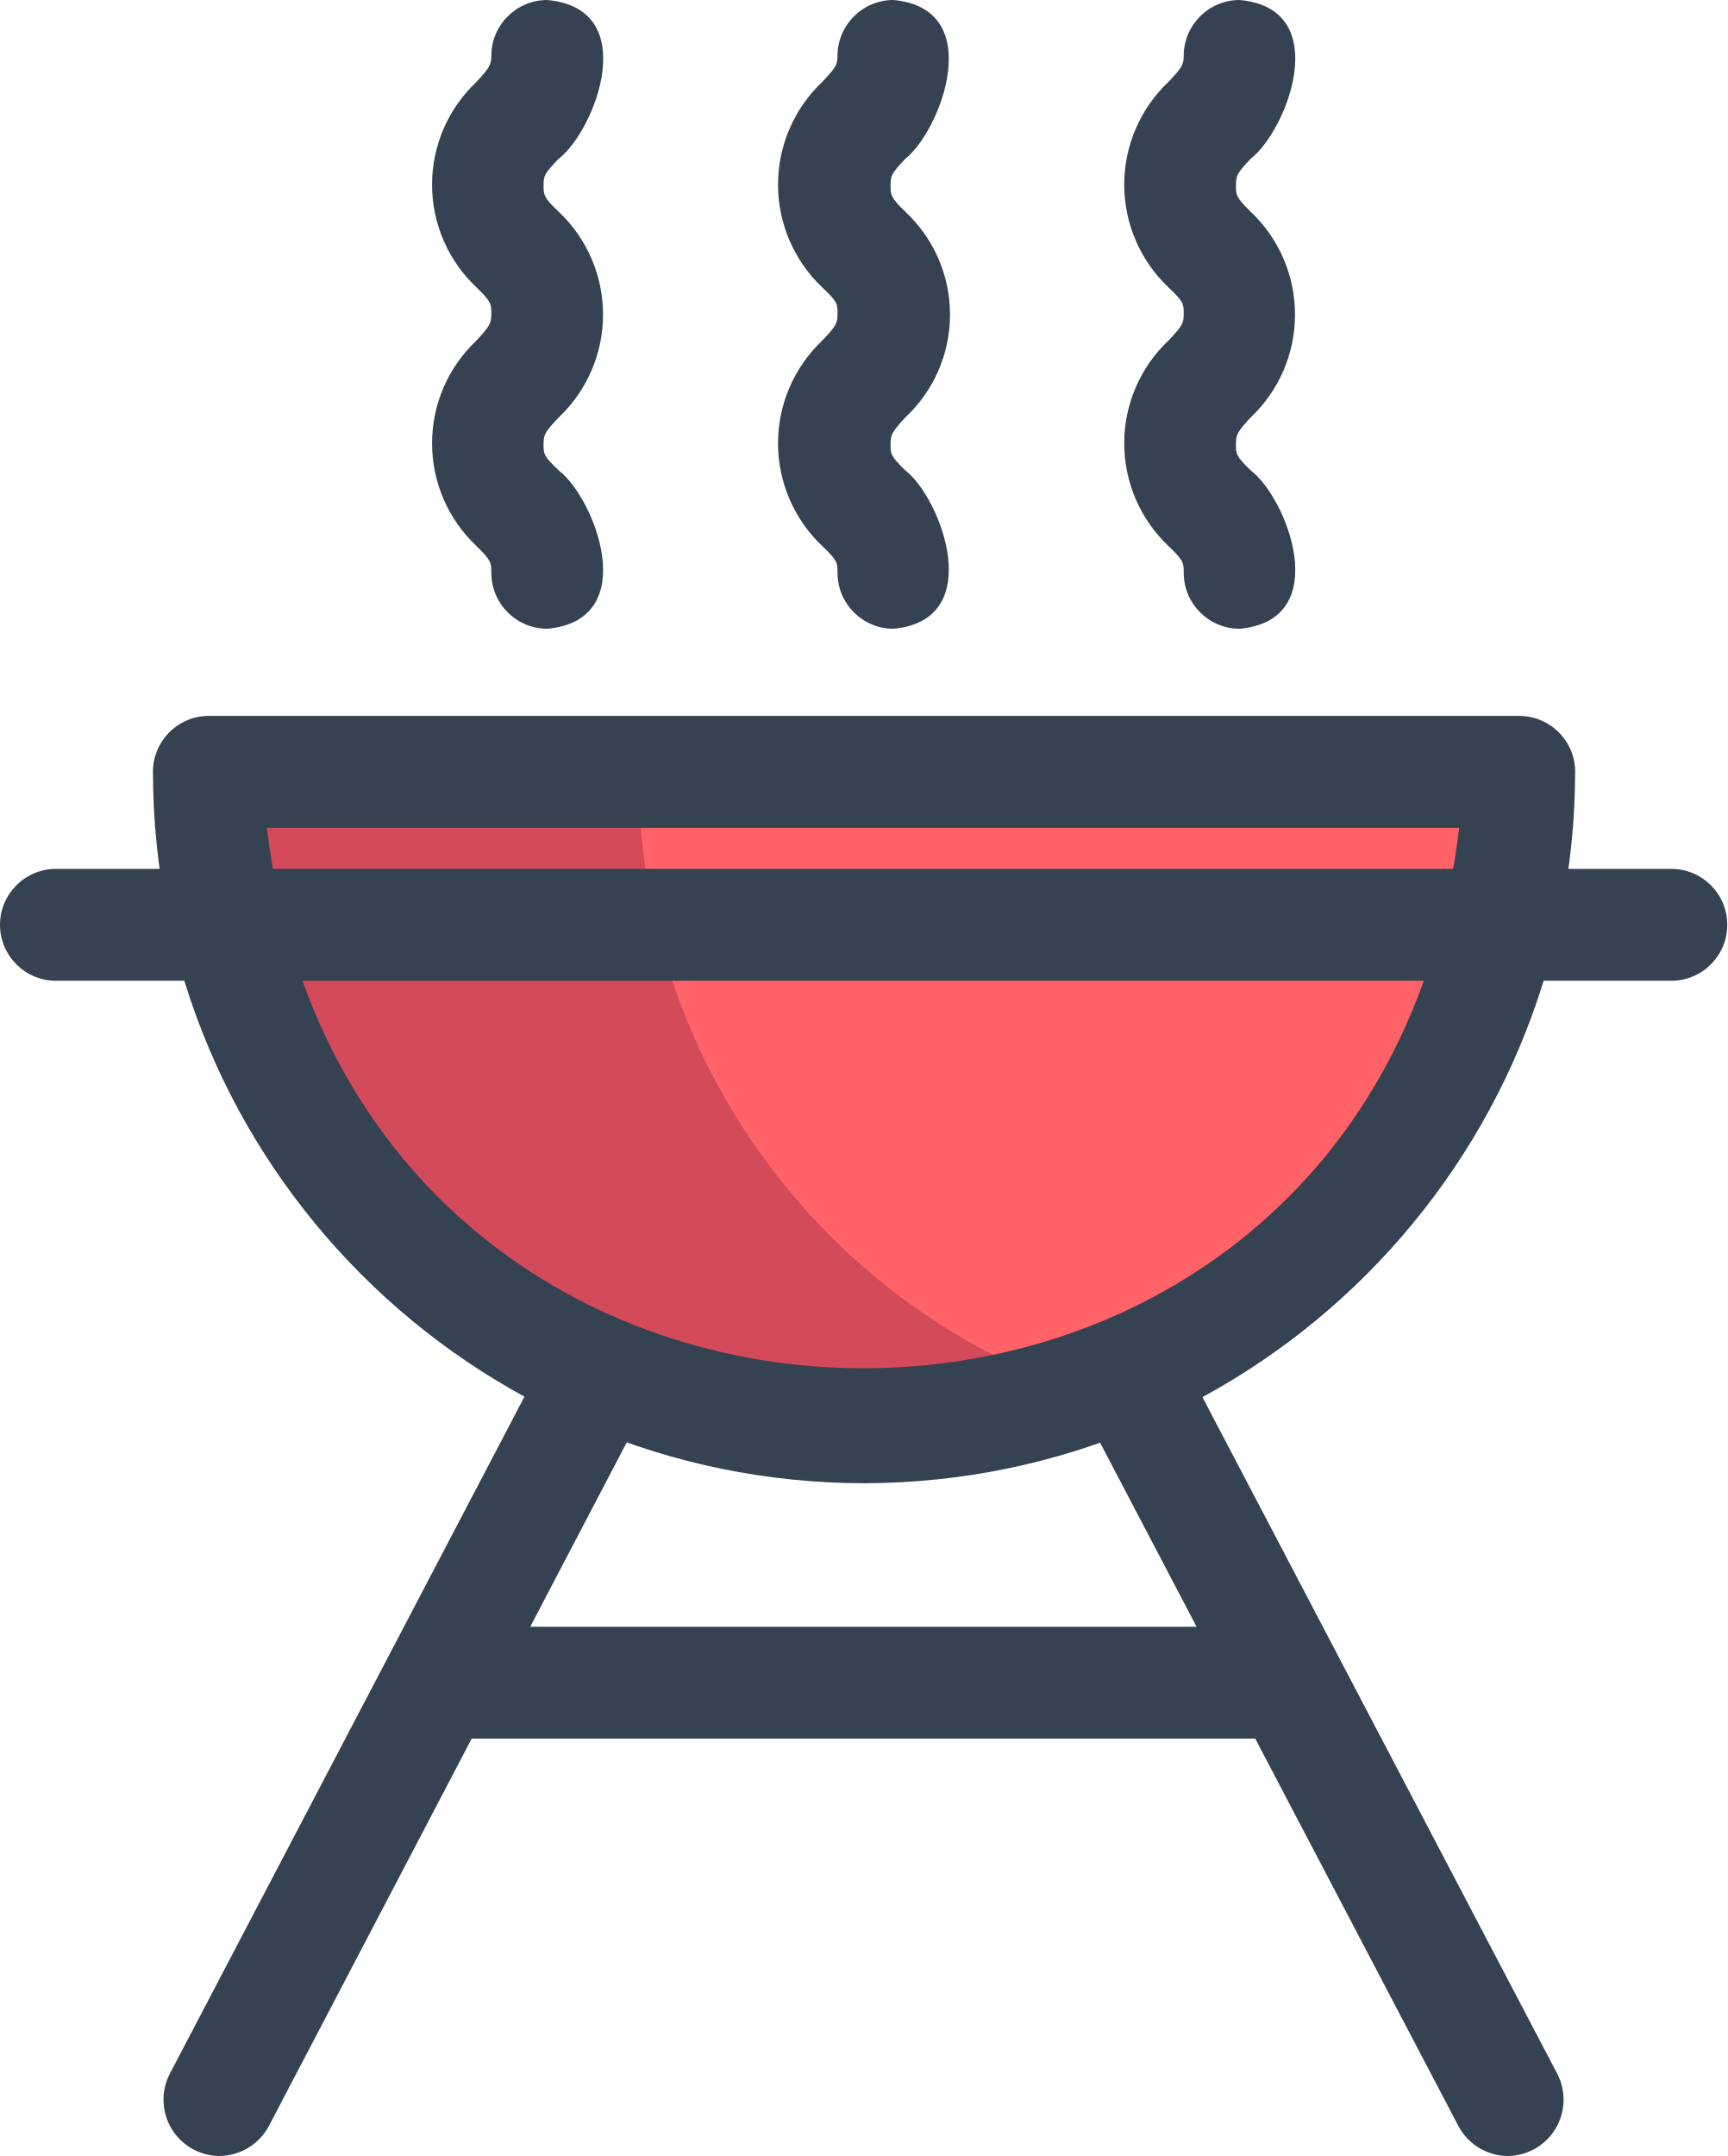
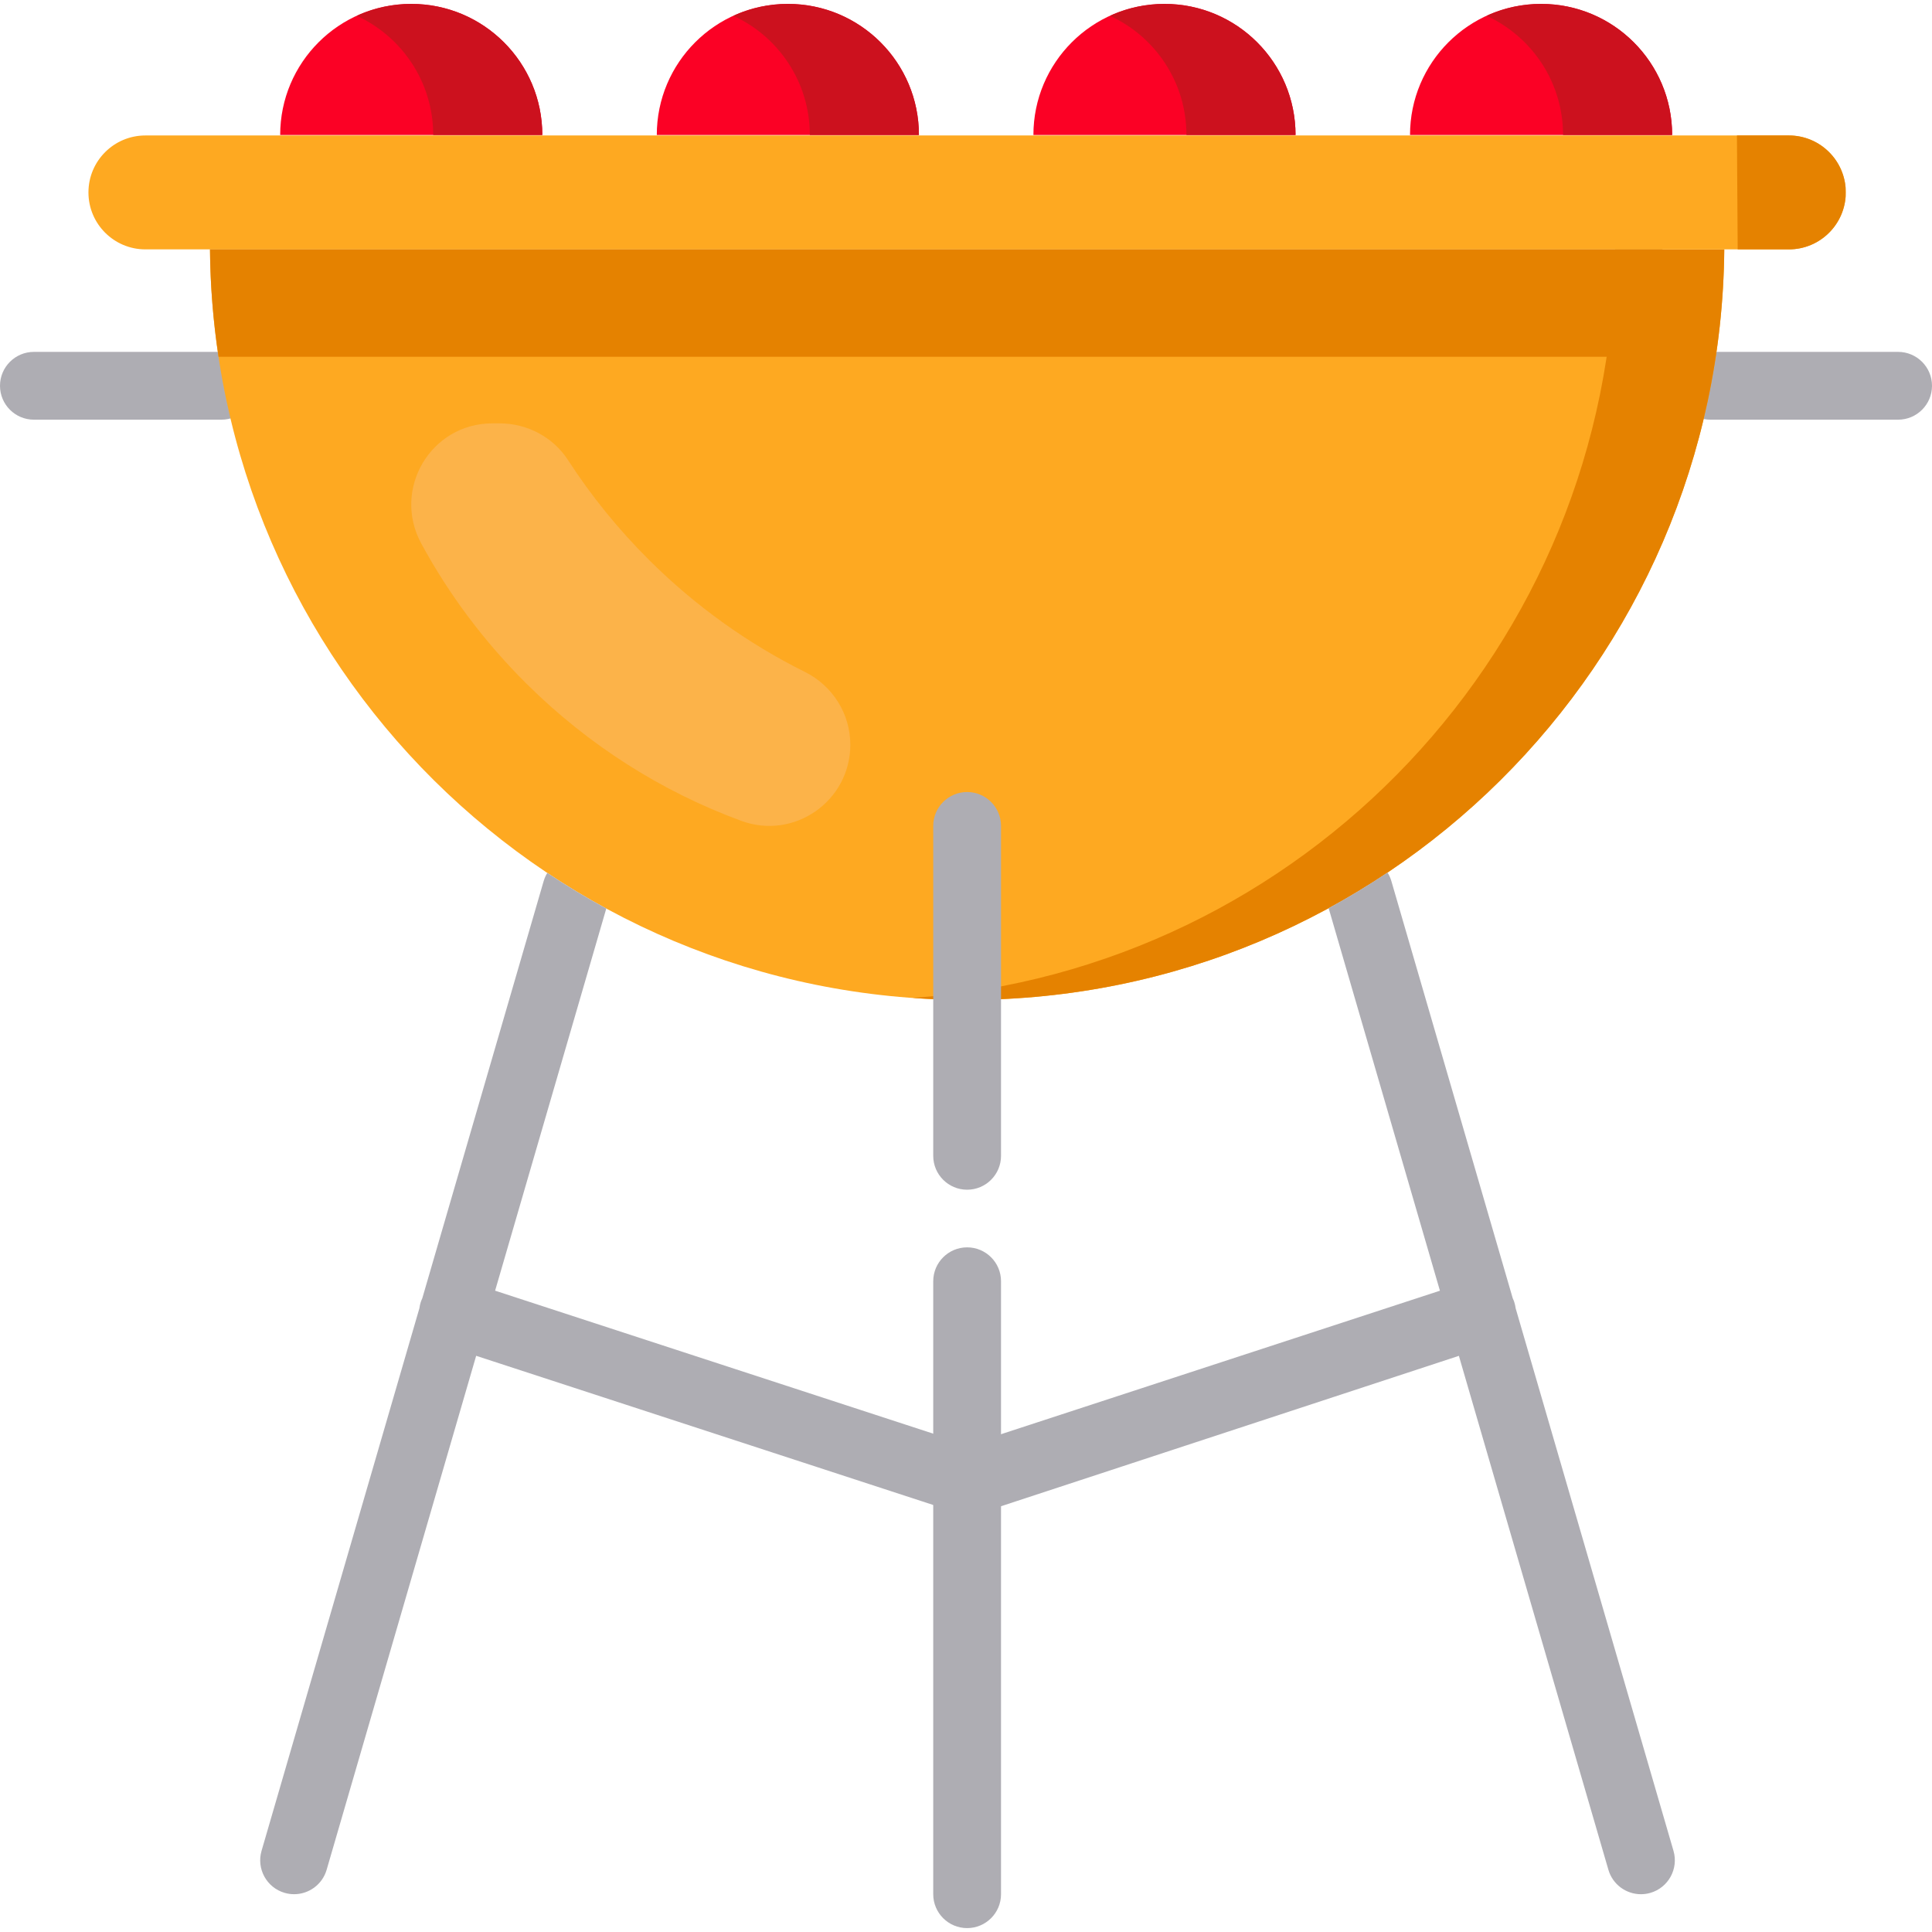
- <svg xmlns="http://www.w3.org/2000/svg" width="641.007" height="800" viewBox="-5.23 0 42.01 52.43" version="1.1" id="svg10">
-   <defs id="defs1">
-     <style id="style1">.cls-1{fill:#ff6368;}.cls-2{fill:#d34a5b;}.cls-3{fill:#354251;}</style>
-   </defs>
-   <g data-name="Layer 1" id="Layer_1-2" transform="translate(-5.21)">
-     <g id="bbg">
-       <path class="cls-1" d="M 21,34.71 A 16,16 0 0 0 37,18.77 H 5 a 15.94,15.94 0 0 0 16,15.94 z" id="path1" />
-       <path class="cls-2" d="M 15.51,18.77 H 5 C 4.8,29.54 16.11,37.51 26.18,33.83 A 15.93,15.93 0 0 1 15.51,18.77 Z" id="path2" />
-       <path class="cls-3" d="M 21,36.07 A 17.32,17.32 0 0 1 3.7,18.77 1.36,1.36 0 0 1 5,17.41 H 36.93 A 1.36,1.36 0 0 1 38.29,18.77 17.33,17.33 0 0 1 21,36.07 Z M 6.47,20.13 c 2.12,17.53 26.91,17.52 29,0 z" id="path3" />
-       <path class="cls-3" d="M 40.63,23.85 H 1.34 a 1.36,1.36 0 0 1 0,-2.72 h 39.29 a 1.36,1.36 0 0 1 0,2.72 z" id="path4" />
-       <path class="cls-3" d="m 5.31,52.43 a 1.37,1.37 0 0 1 -1.2,-2 l 9.22,-17.6 a 1.36,1.36 0 0 1 2.41,1.26 L 6.52,51.7 a 1.38,1.38 0 0 1 -1.21,0.73 z" id="path5" />
-       <path class="cls-3" d="M 36.66,52.43 A 1.37,1.37 0 0 1 35.45,51.7 L 26.22,34.1 a 1.36,1.36 0 0 1 2.41,-1.26 l 9.23,17.6 a 1.37,1.37 0 0 1 -1.2,1.99 z" id="path6" />
-       <path class="cls-3" d="M 30.62,42.28 H 11.35 a 1.36,1.36 0 0 1 0,-2.72 h 19.27 a 1.36,1.36 0 0 1 0,2.72 z" id="path7" />
-       <path class="cls-3" d="m 13.29,15.29 a 1.36,1.36 0 0 1 -1.36,-1.36 c 0,-0.24 0,-0.3 -0.36,-0.65 a 3.43,3.43 0 0 1 0,-5 c 0.32,-0.35 0.36,-0.41 0.36,-0.65 0,-0.24 0,-0.29 -0.36,-0.64 a 3.43,3.43 0 0 1 0,-5 C 11.89,1.64 11.93,1.58 11.93,1.34 A 1.36,1.36 0 0 1 13.29,0 c 2.32,0.21 1.16,3.18 0.28,3.86 -0.33,0.34 -0.37,0.4 -0.37,0.64 0,0.24 0,0.3 0.37,0.65 a 3.44,3.44 0 0 1 0,5 c -0.33,0.35 -0.37,0.41 -0.37,0.65 0,0.24 0,0.29 0.37,0.64 0.87,0.66 2.04,3.64 -0.28,3.85 z" id="path8" />
-       <path class="cls-3" d="m 21.71,15.29 a 1.36,1.36 0 0 1 -1.36,-1.36 c 0,-0.24 0,-0.3 -0.37,-0.65 a 3.44,3.44 0 0 1 0,-5 c 0.33,-0.35 0.37,-0.41 0.37,-0.65 0,-0.24 0,-0.29 -0.37,-0.64 a 3.44,3.44 0 0 1 0,-5 C 20.31,1.64 20.35,1.58 20.35,1.34 A 1.36,1.36 0 0 1 21.71,0 C 24,0.21 22.86,3.18 22,3.86 21.68,4.2 21.64,4.26 21.64,4.5 c 0,0.24 0,0.3 0.36,0.65 a 3.42,3.42 0 0 1 0,5 c -0.32,0.35 -0.36,0.41 -0.36,0.65 0,0.24 0,0.29 0.36,0.64 0.86,0.66 2,3.64 -0.29,3.85 z" id="path9" />
-       <path class="cls-3" d="m 30.13,15.29 a 1.36,1.36 0 0 1 -1.36,-1.36 c 0,-0.24 0,-0.3 -0.37,-0.65 a 3.44,3.44 0 0 1 0,-5 c 0.33,-0.35 0.37,-0.41 0.37,-0.65 0,-0.24 0,-0.29 -0.37,-0.64 a 3.44,3.44 0 0 1 0,-5 C 28.73,1.64 28.77,1.58 28.77,1.34 A 1.36,1.36 0 0 1 30.13,0 c 2.31,0.21 1.15,3.18 0.27,3.86 -0.32,0.34 -0.36,0.4 -0.36,0.64 0,0.24 0,0.3 0.36,0.65 a 3.44,3.44 0 0 1 0,5 c -0.32,0.35 -0.36,0.41 -0.36,0.65 0,0.24 0,0.29 0.36,0.64 0.88,0.66 2.04,3.64 -0.27,3.85 z" id="path10" />
-     </g>
+ <svg xmlns="http://www.w3.org/2000/svg" height="800px" width="800px" version="1.1" id="Layer_1" viewBox="0 0 512 512" xml:space="preserve">
+   <g>
+     <path style="fill:#AEADB3;" d="M503.017,111.22h-49.7c-4.961,0-8.983-4.022-8.983-8.983c0-4.961,4.022-8.983,8.983-8.983h49.7   c4.961,0,8.983,4.022,8.983,8.983C512,107.198,507.978,111.22,503.017,111.22z" />
+     <path style="fill:#AEADB3;" d="M58.683,111.22h-49.7c-4.961,0-8.983-4.022-8.983-8.983c0-4.961,4.022-8.983,8.983-8.983h49.7   c4.961,0,8.983,4.022,8.983,8.983C67.665,107.198,63.643,111.22,58.683,111.22z" />
+   </g>
+   <path style="fill:#FEA921;" d="M55.649,66.089c0.956,110.009,90.416,198.897,200.651,198.897S455.994,176.098,456.95,66.089H55.649z  " />
+   <path style="fill:#E58200;" d="M428.039,66.089c-0.914,105.157-82.7,191.007-186.196,198.375c4.775,0.34,9.593,0.522,14.456,0.522  c110.235,0,199.695-88.888,200.651-198.897H428.039z" />
+   <path style="fill:#FEA921;" d="M474.067,35.899H38.533c-8.337,0-15.094,6.758-15.094,15.094l0,0c0,8.337,6.758,15.094,15.094,15.094  h435.534c8.337,0,15.094-6.758,15.094-15.094l0,0C489.161,42.658,482.403,35.899,474.067,35.899z" />
+   <g>
+     <path style="fill:#FB0125;" d="M108.985,1.034L108.985,1.034c-19.182,0-34.733,15.551-34.733,34.733l0,0h69.465l0,0   C143.718,16.584,128.167,1.034,108.985,1.034z" />
+     <path style="fill:#FB0125;" d="M208.791,1.034L208.791,1.034c-19.182,0-34.733,15.551-34.733,34.733l0,0h69.465l0,0   C243.524,16.584,227.974,1.034,208.791,1.034z" />
+     <path style="fill:#FB0125;" d="M308.598,1.034L308.598,1.034c-19.182,0-34.733,15.551-34.733,34.733l0,0h69.465l0,0   C343.331,16.584,327.78,1.034,308.598,1.034z" />
+     <path style="fill:#FB0125;" d="M408.404,1.034L408.404,1.034c-19.182,0-34.733,15.551-34.733,34.733l0,0h69.465l0,0   C443.137,16.584,427.586,1.034,408.404,1.034z" />
+   </g>
+   <g>
+     <path style="fill:#CC111E;" d="M408.404,1.034c-5.161,0-10.053,1.134-14.456,3.152c11.964,5.485,20.277,17.558,20.277,31.58h28.911   C443.137,16.584,427.586,1.034,408.404,1.034z" />
+     <path style="fill:#CC111E;" d="M308.598,1.034c-5.161,0-10.053,1.134-14.456,3.152c11.964,5.485,20.277,17.558,20.277,31.58h28.911   C343.331,16.584,327.78,1.034,308.598,1.034z" />
+     <path style="fill:#CC111E;" d="M208.791,1.034c-5.161,0-10.053,1.134-14.456,3.152c11.964,5.485,20.277,17.558,20.277,31.58h28.911   C243.524,16.584,227.974,1.034,208.791,1.034z" />
+     <path style="fill:#CC111E;" d="M108.985,1.034c-5.161,0-10.053,1.134-14.456,3.152c11.964,5.485,20.277,17.558,20.277,31.58h28.911   C143.718,16.584,128.167,1.034,108.985,1.034z" />
+   </g>
+   <g>
+     <path style="fill:#E58200;" d="M460.506,66.089h13.561c7.953,0,14.454-6.154,15.037-13.957l-0.01-2.467   c-0.674-7.713-7.139-13.766-15.027-13.766h-13.759L460.506,66.089z" />
+     <path style="fill:#E58200;" d="M57.92,94.555h382.64V66.089H55.649C55.733,75.758,56.515,85.259,57.92,94.555z" />
+   </g>
+   <path style="fill:#FCB349;" d="M172.196,148.583c-8.252-8.186-15.497-17.124-21.668-26.659c-3.964-6.124-10.849-9.729-18.145-9.729  h-1.906c-16.334,0-26.628,17.467-18.843,31.827c7.335,13.531,16.698,26.059,27.925,37.196c16.43,16.298,35.807,28.571,56.918,36.327  c14.01,5.148,28.866-5.264,28.866-20.19l0,0c0-8.197-4.687-15.634-12.026-19.284C198.311,170.61,184.433,160.722,172.196,148.583z" />
+   <g>
+     <path style="fill:#AEADB3;" d="M247.42,379.97l-116.211-37.927l29.463-101.273c-5.363-2.913-10.579-6.064-15.633-9.438   c-0.402,0.661-0.733,1.379-0.959,2.157l-32.164,110.559c-0.152,0.327-0.292,0.662-0.407,1.013   c-0.178,0.546-0.296,1.096-0.366,1.646L69.313,490.49c-1.386,4.764,1.352,9.749,6.115,11.135c0.838,0.243,1.683,0.359,2.514,0.359   c3.892,0,7.479-2.55,8.621-6.476l39.625-136.205l121.231,39.565L247.42,379.97L247.42,379.97z" />
+     <path style="fill:#AEADB3;" d="M443.492,490.49l-41.829-143.78c-0.072-0.552-0.189-1.105-0.369-1.654   c-0.114-0.35-0.254-0.683-0.405-1.007L368.725,233.49c-0.238-0.818-0.588-1.57-1.019-2.259c-5.045,3.374-10.247,6.53-15.601,9.445   l29.492,101.375l-116.413,38.059v19.089l121.435-39.887l39.623,136.199c1.143,3.926,4.728,6.476,8.621,6.476   c0.83,0,1.676-0.116,2.514-0.359C442.139,500.239,444.877,495.254,443.492,490.49z" />
+     <path style="fill:#AEADB3;" d="M256.299,510.966c-4.961,0-8.983-4.022-8.983-8.983V339.545c0-4.961,4.022-8.983,8.983-8.983   s8.983,4.022,8.983,8.983v162.439C265.282,506.945,261.26,510.966,256.299,510.966z" />
+     <path style="fill:#AEADB3;" d="M256.299,315.286c-4.961,0-8.983-4.022-8.983-8.983v-87.424c0-4.961,4.022-8.983,8.983-8.983   s8.983,4.022,8.983,8.983v87.424C265.282,311.264,261.26,315.286,256.299,315.286z" />
  </g>
</svg>
